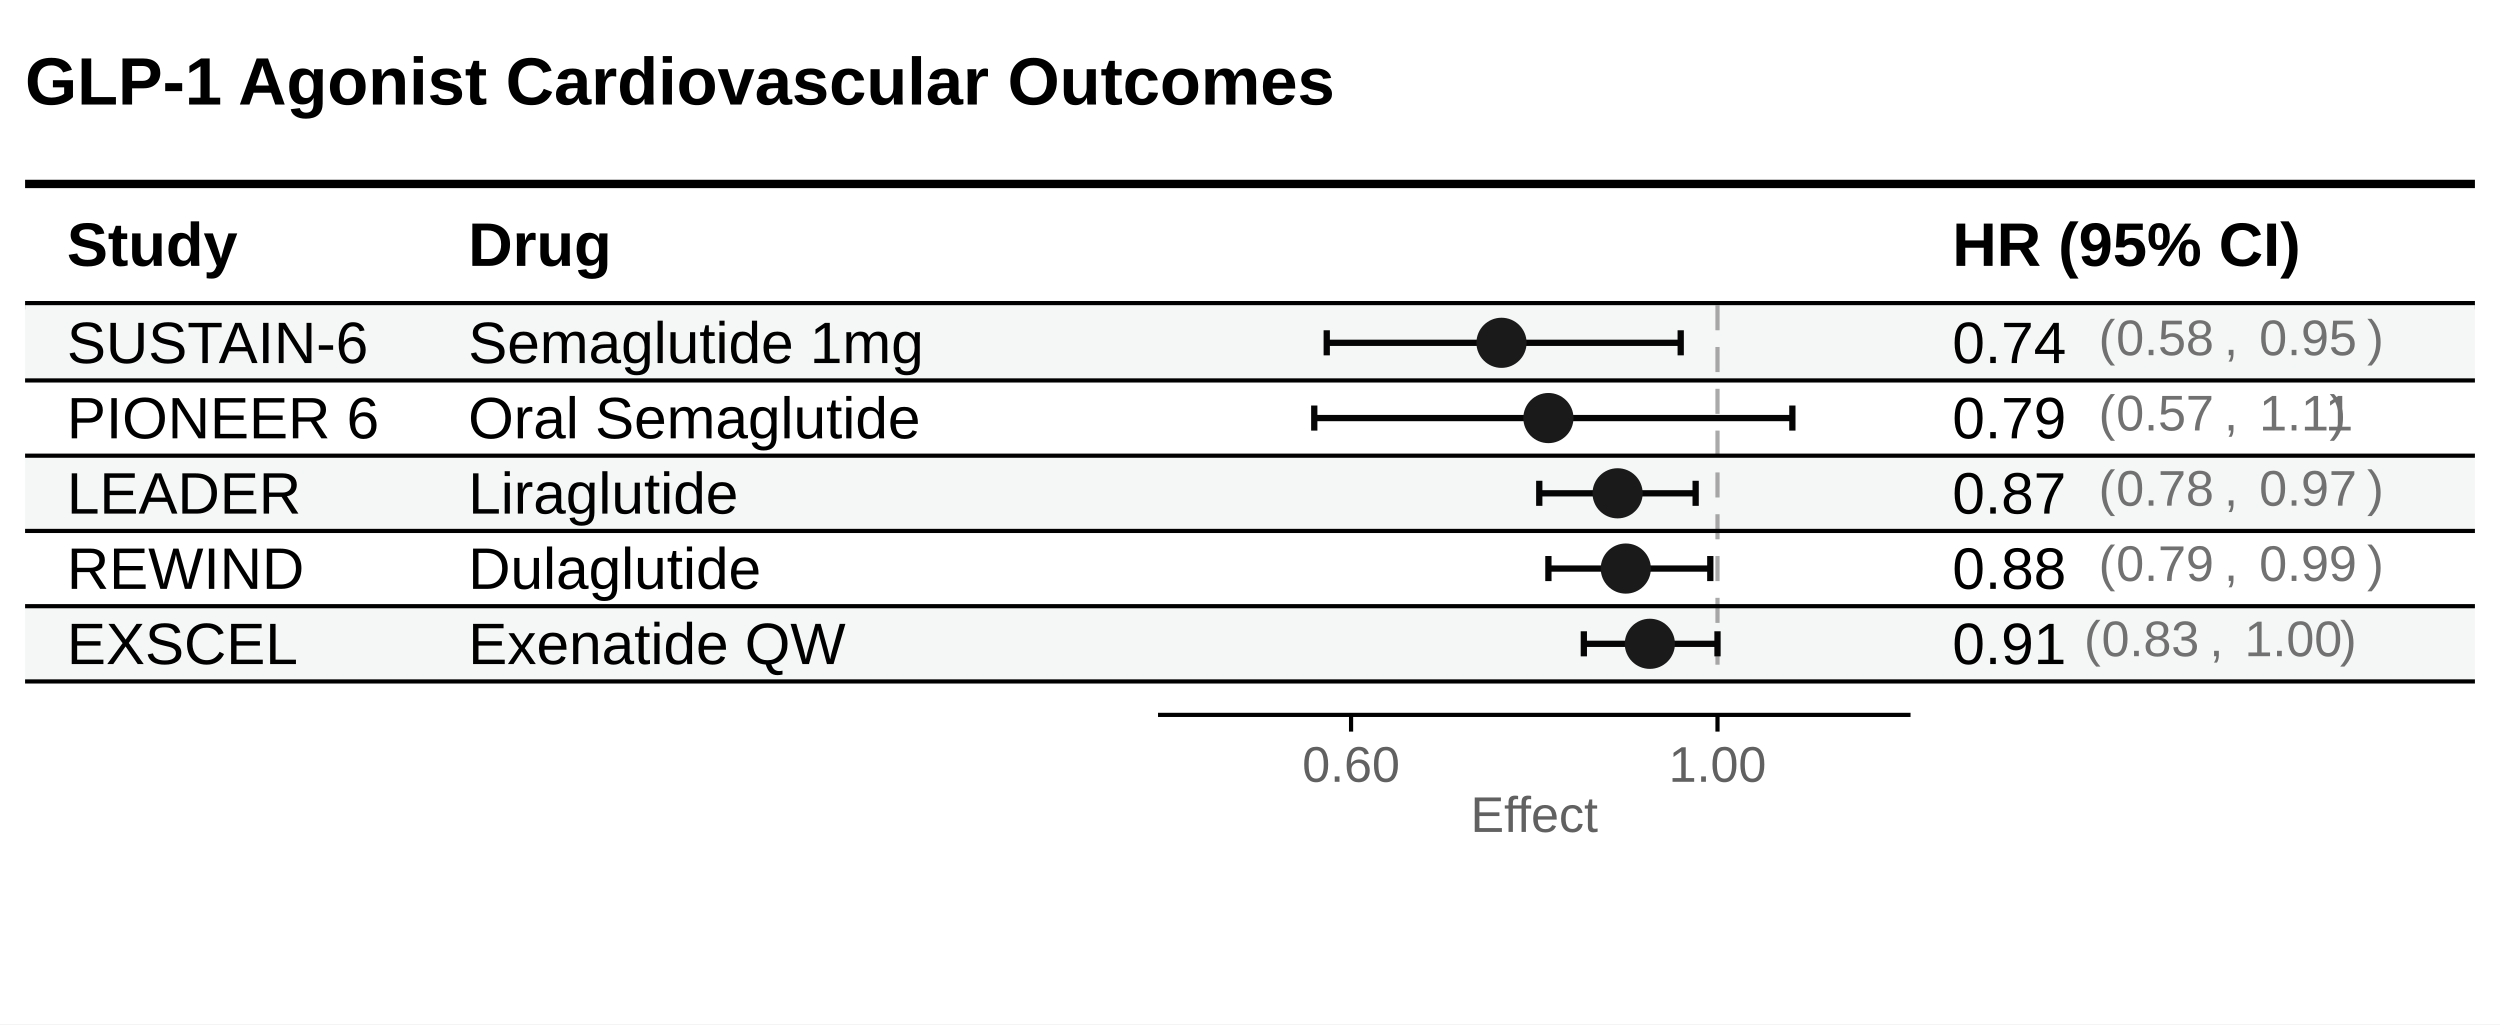
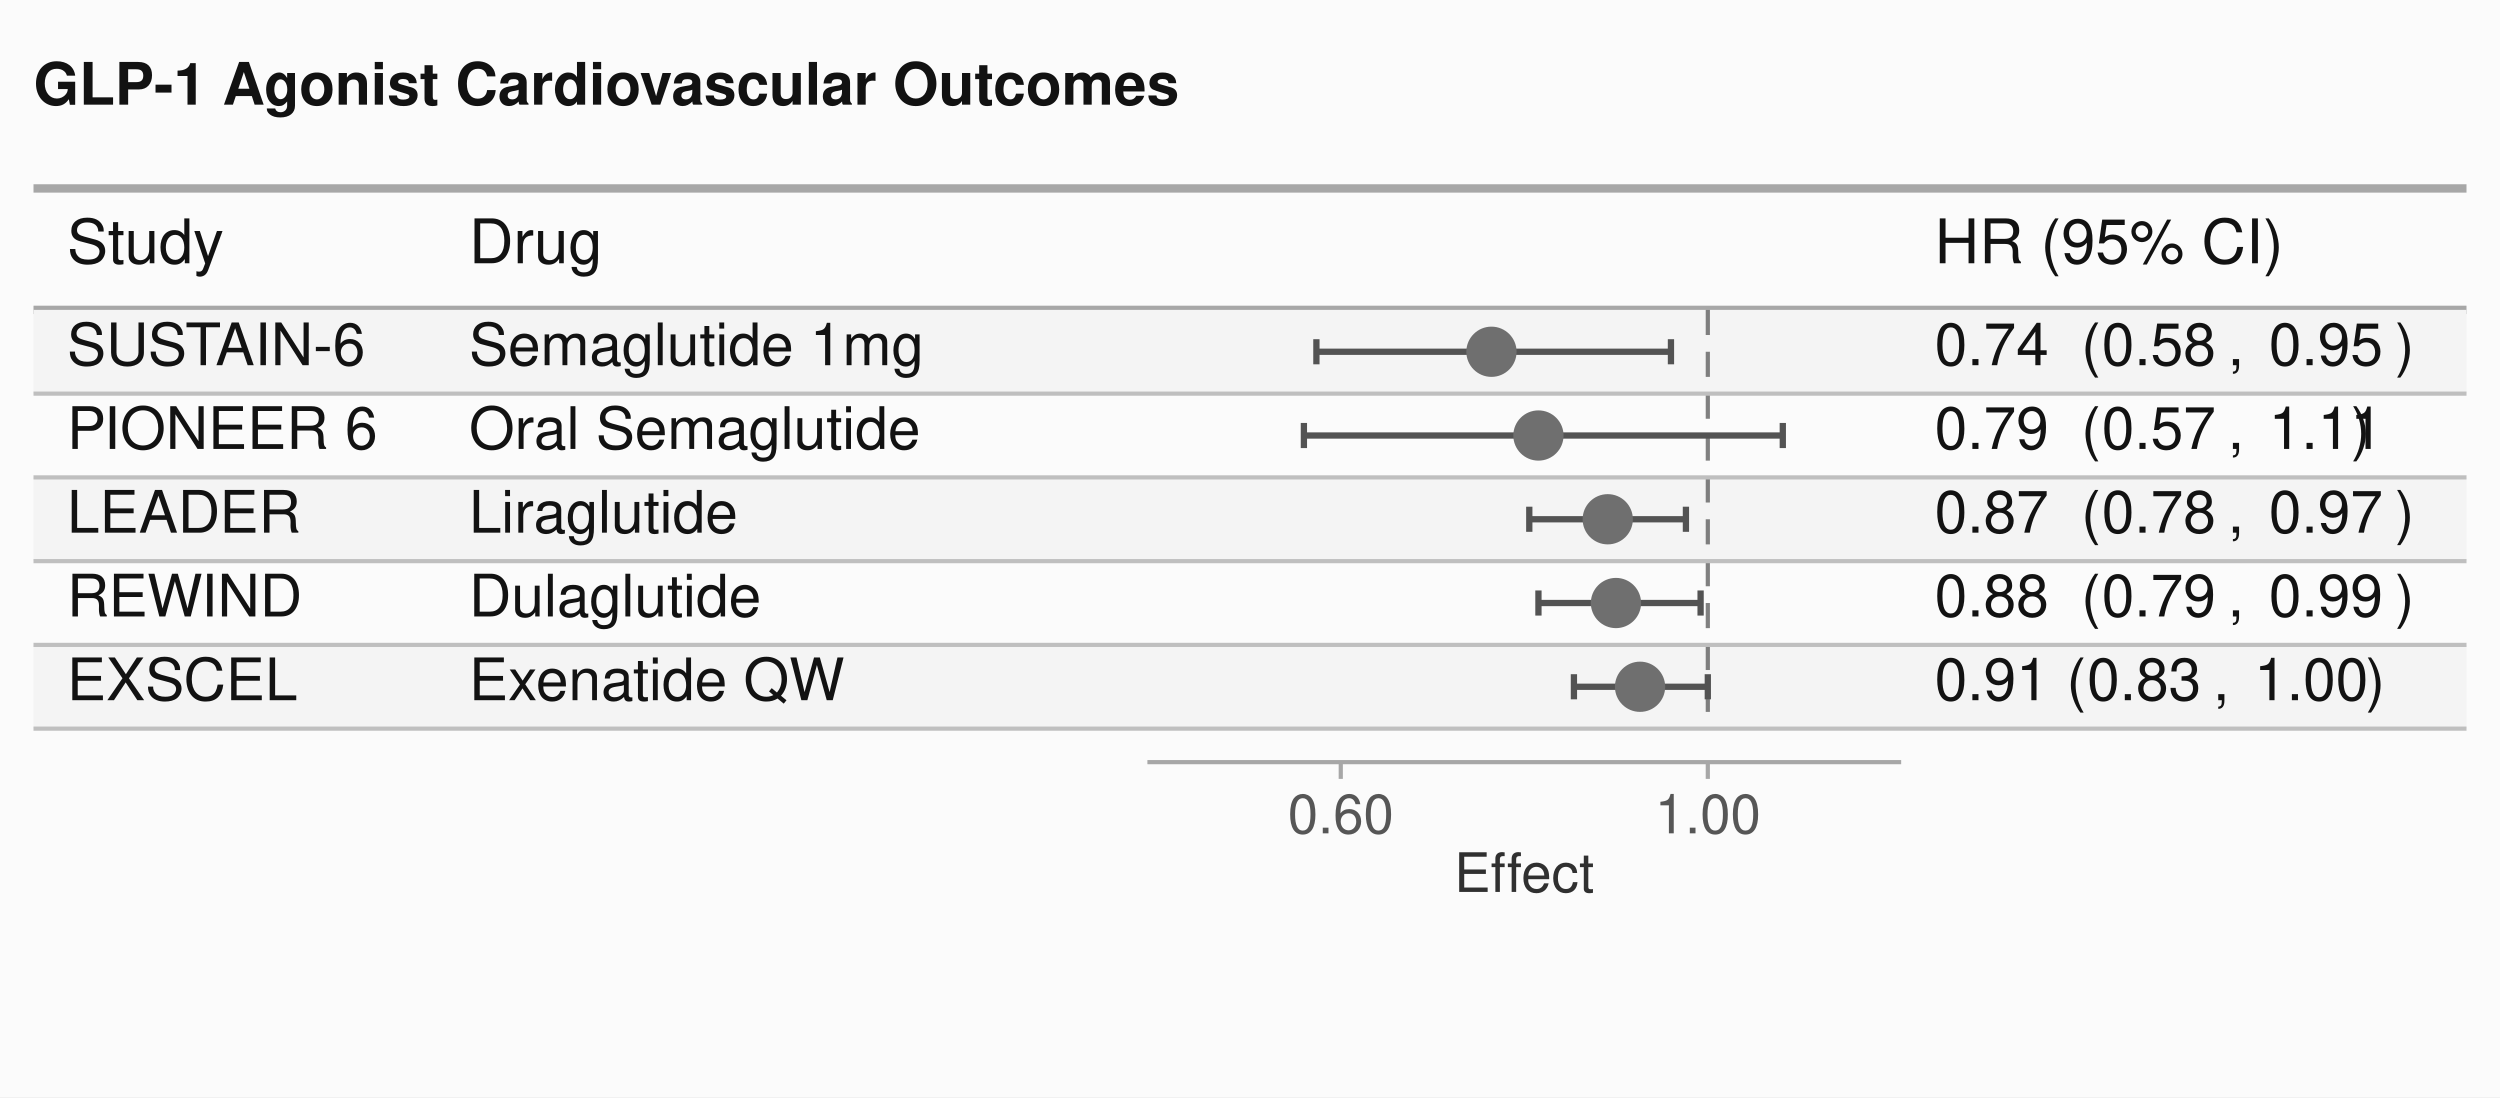
- <svg xmlns="http://www.w3.org/2000/svg" width="700" height="286.789" viewBox="0 0 598 245">
+ <svg xmlns="http://www.w3.org/2000/svg" width="700" height="307.203" viewBox="0 0 597 262">
  <style>
  text {
    font-variant-numeric: tabular-nums;
  }
</style>
-   <rect width="100%" height="100%" fill="#FFFFFF" />
-   <text x="6" y="25" font-family="Arial, Helvetica, sans-serif" font-size="16px" font-weight="600" fill="#000000">GLP-1 Agonist Cardiovascular Outcomes</text>
-   <line x1="6" x2="592" y1="44" y2="44" stroke="#000000" stroke-width="2" />
-   <text class="cell-text" dominant-baseline="central" x="16" y="58.5" font-family="Arial, Helvetica, sans-serif" font-size="14.7px" font-weight="600" fill="#000000">Study</text>
-   <text class="cell-text" dominant-baseline="central" x="112" y="58.5" font-family="Arial, Helvetica, sans-serif" font-size="14.7px" font-weight="600" text-anchor="start" fill="#000000">Drug</text>
-   <text class="cell-text" dominant-baseline="central" x="467" y="58.5" font-family="Arial, Helvetica, sans-serif" font-size="14.7px" font-weight="600" text-anchor="start" fill="#000000">HR (95% CI)</text>
-   <line x1="6" x2="592" y1="73" y2="73" stroke="#000000" stroke-width="2" />
-   <rect x="6" y="73" width="586" height="18" fill="#F5F6F6" />
-   <rect x="6" y="109" width="586" height="18" fill="#F5F6F6" />
-   <rect x="6" y="145" width="586" height="18" fill="#F5F6F6" />
-   <line x1="410.826" x2="410.826" y1="73" y2="163" stroke="#717171" stroke-width="1" stroke-opacity="0.6" stroke-dasharray="6,4" />
-   <g class="interval effect-0">
-     <line x1="317.356" x2="402.025" y1="82" y2="82" stroke="#050505" stroke-width="1.5" />
-     <line x1="317.356" x2="317.356" y1="79" y2="85" stroke="#050505" stroke-width="1.5" />
-     <line x1="402.025" x2="402.025" y1="79" y2="85" stroke="#050505" stroke-width="1.5" />
-     <circle cx="359.16" cy="82" r="6" fill="#1A1A1A" />
-   </g>
-   <g class="interval effect-0">
-     <line x1="314.372" x2="428.734" y1="100" y2="100" stroke="#050505" stroke-width="1.5" />
-     <line x1="314.372" x2="314.372" y1="97" y2="103" stroke="#050505" stroke-width="1.5" />
-     <line x1="428.734" x2="428.734" y1="97" y2="103" stroke="#050505" stroke-width="1.5" />
-     <circle cx="370.379" cy="100" r="6" fill="#1A1A1A" />
-   </g>
-   <g class="interval effect-0">
-     <line x1="368.193" x2="405.6" y1="118" y2="118" stroke="#050505" stroke-width="1.5" />
-     <line x1="368.193" x2="368.193" y1="115" y2="121" stroke="#050505" stroke-width="1.5" />
-     <line x1="405.6" x2="405.6" y1="115" y2="121" stroke="#050505" stroke-width="1.5" />
-     <circle cx="386.93" cy="118" r="6" fill="#1A1A1A" />
-   </g>
-   <g class="interval effect-0">
-     <line x1="370.379" x2="409.102" y1="136" y2="136" stroke="#050505" stroke-width="1.5" />
-     <line x1="370.379" x2="370.379" y1="133" y2="139" stroke="#050505" stroke-width="1.5" />
-     <line x1="409.102" x2="409.102" y1="133" y2="139" stroke="#050505" stroke-width="1.5" />
-     <circle cx="388.891" cy="136" r="6" fill="#1A1A1A" />
-   </g>
-   <g class="interval effect-0">
-     <line x1="378.854" x2="410.826" y1="154" y2="154" stroke="#050505" stroke-width="1.5" />
-     <line x1="378.854" x2="378.854" y1="151" y2="157" stroke="#050505" stroke-width="1.5" />
-     <line x1="410.826" x2="410.826" y1="151" y2="157" stroke="#050505" stroke-width="1.5" />
-     <circle cx="394.644" cy="154" r="6" fill="#1A1A1A" />
-   </g>
-   <g transform="translate(0, 171)">
-     <line x1="277" x2="457" y1="0" y2="0" stroke="#000000" stroke-width="1" />
-     <line x1="323.174" x2="323.174" y1="0" y2="4" stroke="#000000" stroke-width="1" />
-     <text x="323.174" y="16" text-anchor="middle" font-family="Arial, Helvetica, sans-serif" font-size="12px" font-weight="400" font-style="normal" fill="#616161">0.60</text>
-     <line x1="410.826" x2="410.826" y1="0" y2="4" stroke="#000000" stroke-width="1" />
-     <text x="410.826" y="16" text-anchor="middle" font-family="Arial, Helvetica, sans-serif" font-size="12px" font-weight="400" font-style="normal" fill="#616161">1.00</text>
-     <text x="367" y="28" text-anchor="middle" font-family="Arial, Helvetica, sans-serif" font-size="12px" font-weight="400" font-style="normal" fill="#616161">Effect</text>
-   </g>
-   <text class="cell-text" dominant-baseline="central" x="16" y="82" font-family="Arial, Helvetica, sans-serif" font-size="14px" font-weight="400" font-style="normal" fill="#000000">SUSTAIN-6</text>
-   <g font-family="Arial, Helvetica, sans-serif" font-size="14px" font-weight="400" font-style="normal" fill="#000000" transform="translate(112 73.6)">
+   <rect width="100%" height="100%" fill="#FBFBFB" />
+   <text x="8" y="25" font-family="'Helvetica Neue', Helvetica, Arial, sans-serif" font-size="14px" font-weight="600" fill="#121212">GLP-1 Agonist Cardiovascular Outcomes</text>
+   <line x1="8" x2="589" y1="45" y2="45" stroke="#A7A7A7" stroke-width="2" />
+   <text class="cell-text" dominant-baseline="central" x="16" y="59.5" font-family="'Helvetica Neue', Helvetica, Arial, sans-serif" font-size="14.7px" font-weight="400" fill="#121212">Study</text>
+   <text class="cell-text" dominant-baseline="central" x="112" y="59.5" font-family="'Helvetica Neue', Helvetica, Arial, sans-serif" font-size="14.7px" font-weight="400" text-anchor="start" fill="#121212">Drug</text>
+   <text class="cell-text" dominant-baseline="central" x="462" y="59.5" font-family="'Helvetica Neue', Helvetica, Arial, sans-serif" font-size="14.7px" font-weight="400" text-anchor="start" fill="#121212">HR (95% CI)</text>
+   <line x1="8" x2="589" y1="74" y2="74" stroke="#A7A7A7" stroke-width="2" />
+   <rect x="8" y="74" width="581" height="20" fill="#F4F4F4" />
+   <rect x="8" y="114" width="581" height="20" fill="#F4F4F4" />
+   <rect x="8" y="154" width="581" height="20" fill="#F4F4F4" />
+   <line x1="407.826" x2="407.826" y1="74" y2="174" stroke="#303030" stroke-width="1" stroke-opacity="0.6" stroke-dasharray="6,4" />
+   <g class="interval effect-0">
+     <line x1="314.356" x2="399.025" y1="84" y2="84" stroke="#535353" stroke-width="1.5" />
+     <line x1="314.356" x2="314.356" y1="81" y2="87" stroke="#535353" stroke-width="1.5" />
+     <line x1="399.025" x2="399.025" y1="81" y2="87" stroke="#535353" stroke-width="1.5" />
+     <circle cx="356.16" cy="84" r="6" fill="#6F6F6F" />
+   </g>
+   <g class="interval effect-0">
+     <line x1="311.372" x2="425.734" y1="104" y2="104" stroke="#535353" stroke-width="1.5" />
+     <line x1="311.372" x2="311.372" y1="101" y2="107" stroke="#535353" stroke-width="1.5" />
+     <line x1="425.734" x2="425.734" y1="101" y2="107" stroke="#535353" stroke-width="1.5" />
+     <circle cx="367.379" cy="104" r="6" fill="#6F6F6F" />
+   </g>
+   <g class="interval effect-0">
+     <line x1="365.193" x2="402.6" y1="124" y2="124" stroke="#535353" stroke-width="1.5" />
+     <line x1="365.193" x2="365.193" y1="121" y2="127" stroke="#535353" stroke-width="1.5" />
+     <line x1="402.6" x2="402.6" y1="121" y2="127" stroke="#535353" stroke-width="1.5" />
+     <circle cx="383.93" cy="124" r="6" fill="#6F6F6F" />
+   </g>
+   <g class="interval effect-0">
+     <line x1="367.379" x2="406.102" y1="144" y2="144" stroke="#535353" stroke-width="1.5" />
+     <line x1="367.379" x2="367.379" y1="141" y2="147" stroke="#535353" stroke-width="1.5" />
+     <line x1="406.102" x2="406.102" y1="141" y2="147" stroke="#535353" stroke-width="1.5" />
+     <circle cx="385.891" cy="144" r="6" fill="#6F6F6F" />
+   </g>
+   <g class="interval effect-0">
+     <line x1="375.854" x2="407.826" y1="164" y2="164" stroke="#535353" stroke-width="1.5" />
+     <line x1="375.854" x2="375.854" y1="161" y2="167" stroke="#535353" stroke-width="1.5" />
+     <line x1="407.826" x2="407.826" y1="161" y2="167" stroke="#535353" stroke-width="1.5" />
+     <circle cx="391.644" cy="164" r="6" fill="#6F6F6F" />
+   </g>
+   <g transform="translate(0, 182)">
+     <line x1="274" x2="454" y1="0" y2="0" stroke="#A7A7A7" stroke-width="1" />
+     <line x1="320.174" x2="320.174" y1="0" y2="4" stroke="#A7A7A7" stroke-width="1" />
+     <text x="320.174" y="17" text-anchor="middle" font-family="'Helvetica Neue', Helvetica, Arial, sans-serif" font-size="13px" font-weight="400" font-style="normal" fill="#565656">0.60</text>
+     <line x1="407.826" x2="407.826" y1="0" y2="4" stroke="#A7A7A7" stroke-width="1" />
+     <text x="407.826" y="17" text-anchor="middle" font-family="'Helvetica Neue', Helvetica, Arial, sans-serif" font-size="13px" font-weight="400" font-style="normal" fill="#565656">1.00</text>
+     <text x="364" y="31" text-anchor="middle" font-family="'Helvetica Neue', Helvetica, Arial, sans-serif" font-size="13px" font-weight="400" font-style="normal" fill="#303030">Effect</text>
+   </g>
+   <text class="cell-text" dominant-baseline="central" x="16" y="84" font-family="'Helvetica Neue', Helvetica, Arial, sans-serif" font-size="14px" font-weight="400" font-style="normal" fill="#121212">SUSTAIN-6</text>
+   <g font-family="'Helvetica Neue', Helvetica, Arial, sans-serif" font-size="14px" font-weight="400" font-style="normal" fill="#121212" transform="translate(112 75.6)">
    <text y="8.40" dominant-baseline="central">Semaglutide 1mg</text>
  </g>
-   <g font-family="Arial, Helvetica, sans-serif" font-size="14px" font-weight="400" font-style="normal" fill="#000000" transform="translate(467 73.6)">
+   <g font-family="'Helvetica Neue', Helvetica, Arial, sans-serif" font-size="14px" font-weight="400" font-style="normal" fill="#121212" transform="translate(462 75.6)">
    <g>
      <g transform="translate(0 0)">
        <text y="8.40" dominant-baseline="central">0.74</text>
      </g>
      <g transform="translate(30.1 0)">
        <text y="8.40" dominant-baseline="central"> </text>
      </g>
      <g transform="translate(35 0)">
        <g>
          <g transform="translate(0 0)">
-             <text y="7.20" font-size="12" fill="#717171" dominant-baseline="central">(</text>
-           </g>
-           <g transform="translate(4.2 0)">
-             <text y="7.20" font-size="12" fill="#717171" dominant-baseline="central">0.58</text>
-           </g>
-           <g transform="translate(30 0)">
-             <text y="7.20" font-size="12" fill="#717171" dominant-baseline="central">, </text>
-           </g>
-           <g transform="translate(38.4 0)">
-             <text y="7.20" font-size="12" fill="#717171" dominant-baseline="central">0.95</text>
-           </g>
-           <g transform="translate(64.2 0)">
-             <text y="7.20" font-size="12" fill="#717171" dominant-baseline="central">)</text>
-           </g>
-         </g>
-       </g>
-     </g>
-   </g>
-   <line x1="6" x2="592" y1="91" y2="91" stroke="#000000" stroke-width="1" />
-   <text class="cell-text" dominant-baseline="central" x="16" y="100" font-family="Arial, Helvetica, sans-serif" font-size="14px" font-weight="400" font-style="normal" fill="#000000">PIONEER 6</text>
-   <g font-family="Arial, Helvetica, sans-serif" font-size="14px" font-weight="400" font-style="normal" fill="#000000" transform="translate(112 91.6)">
+             <text y="8.40" dominant-baseline="central">(</text>
+           </g>
+           <g transform="translate(4.9 0)">
+             <text y="8.40" dominant-baseline="central">0.58</text>
+           </g>
+           <g transform="translate(35 0)">
+             <text y="8.40" dominant-baseline="central">, </text>
+           </g>
+           <g transform="translate(44.8 0)">
+             <text y="8.40" dominant-baseline="central">0.95</text>
+           </g>
+           <g transform="translate(74.9 0)">
+             <text y="8.40" dominant-baseline="central">)</text>
+           </g>
+         </g>
+       </g>
+     </g>
+   </g>
+   <line x1="8" x2="589" y1="94" y2="94" stroke="#BFBFBF" stroke-width="1" />
+   <text class="cell-text" dominant-baseline="central" x="16" y="104" font-family="'Helvetica Neue', Helvetica, Arial, sans-serif" font-size="14px" font-weight="400" font-style="normal" fill="#121212">PIONEER 6</text>
+   <g font-family="'Helvetica Neue', Helvetica, Arial, sans-serif" font-size="14px" font-weight="400" font-style="normal" fill="#121212" transform="translate(112 95.6)">
    <text y="8.40" dominant-baseline="central">Oral Semaglutide</text>
  </g>
-   <g font-family="Arial, Helvetica, sans-serif" font-size="14px" font-weight="400" font-style="normal" fill="#000000" transform="translate(467 91.6)">
+   <g font-family="'Helvetica Neue', Helvetica, Arial, sans-serif" font-size="14px" font-weight="400" font-style="normal" fill="#121212" transform="translate(462 95.6)">
    <g>
      <g transform="translate(0 0)">
        <text y="8.40" dominant-baseline="central">0.79</text>
      </g>
      <g transform="translate(30.1 0)">
        <text y="8.40" dominant-baseline="central"> </text>
      </g>
      <g transform="translate(35 0)">
        <g>
          <g transform="translate(0 0)">
-             <text y="7.20" font-size="12" fill="#717171" dominant-baseline="central">(</text>
-           </g>
-           <g transform="translate(4.2 0)">
-             <text y="7.20" font-size="12" fill="#717171" dominant-baseline="central">0.57</text>
-           </g>
-           <g transform="translate(30 0)">
-             <text y="7.20" font-size="12" fill="#717171" dominant-baseline="central">, </text>
-           </g>
-           <g transform="translate(38.4 0)">
-             <text y="7.20" font-size="12" fill="#717171" dominant-baseline="central">1.11</text>
-           </g>
-           <g transform="translate(55.2 0)">
-             <text y="7.20" font-size="12" fill="#717171" dominant-baseline="central">)</text>
-           </g>
-         </g>
-       </g>
-     </g>
-   </g>
-   <line x1="6" x2="592" y1="109" y2="109" stroke="#000000" stroke-width="1" />
-   <text class="cell-text" dominant-baseline="central" x="16" y="118" font-family="Arial, Helvetica, sans-serif" font-size="14px" font-weight="400" font-style="normal" fill="#000000">LEADER</text>
-   <g font-family="Arial, Helvetica, sans-serif" font-size="14px" font-weight="400" font-style="normal" fill="#000000" transform="translate(112 109.6)">
+             <text y="8.40" dominant-baseline="central">(</text>
+           </g>
+           <g transform="translate(4.9 0)">
+             <text y="8.40" dominant-baseline="central">0.57</text>
+           </g>
+           <g transform="translate(35 0)">
+             <text y="8.40" dominant-baseline="central">, </text>
+           </g>
+           <g transform="translate(44.8 0)">
+             <text y="8.40" dominant-baseline="central">1.11</text>
+           </g>
+           <g transform="translate(64.4 0)">
+             <text y="8.40" dominant-baseline="central">)</text>
+           </g>
+         </g>
+       </g>
+     </g>
+   </g>
+   <line x1="8" x2="589" y1="114" y2="114" stroke="#BFBFBF" stroke-width="1" />
+   <text class="cell-text" dominant-baseline="central" x="16" y="124" font-family="'Helvetica Neue', Helvetica, Arial, sans-serif" font-size="14px" font-weight="400" font-style="normal" fill="#121212">LEADER</text>
+   <g font-family="'Helvetica Neue', Helvetica, Arial, sans-serif" font-size="14px" font-weight="400" font-style="normal" fill="#121212" transform="translate(112 115.6)">
    <text y="8.40" dominant-baseline="central">Liraglutide</text>
  </g>
-   <g font-family="Arial, Helvetica, sans-serif" font-size="14px" font-weight="400" font-style="normal" fill="#000000" transform="translate(467 109.6)">
+   <g font-family="'Helvetica Neue', Helvetica, Arial, sans-serif" font-size="14px" font-weight="400" font-style="normal" fill="#121212" transform="translate(462 115.6)">
    <g>
      <g transform="translate(0 0)">
        <text y="8.40" dominant-baseline="central">0.87</text>
      </g>
      <g transform="translate(30.1 0)">
        <text y="8.40" dominant-baseline="central"> </text>
      </g>
      <g transform="translate(35 0)">
        <g>
          <g transform="translate(0 0)">
-             <text y="7.20" font-size="12" fill="#717171" dominant-baseline="central">(</text>
-           </g>
-           <g transform="translate(4.2 0)">
-             <text y="7.20" font-size="12" fill="#717171" dominant-baseline="central">0.78</text>
-           </g>
-           <g transform="translate(30 0)">
-             <text y="7.20" font-size="12" fill="#717171" dominant-baseline="central">, </text>
-           </g>
-           <g transform="translate(38.4 0)">
-             <text y="7.20" font-size="12" fill="#717171" dominant-baseline="central">0.97</text>
-           </g>
-           <g transform="translate(64.2 0)">
-             <text y="7.20" font-size="12" fill="#717171" dominant-baseline="central">)</text>
-           </g>
-         </g>
-       </g>
-     </g>
-   </g>
-   <line x1="6" x2="592" y1="127" y2="127" stroke="#000000" stroke-width="1" />
-   <text class="cell-text" dominant-baseline="central" x="16" y="136" font-family="Arial, Helvetica, sans-serif" font-size="14px" font-weight="400" font-style="normal" fill="#000000">REWIND</text>
-   <g font-family="Arial, Helvetica, sans-serif" font-size="14px" font-weight="400" font-style="normal" fill="#000000" transform="translate(112 127.6)">
+             <text y="8.40" dominant-baseline="central">(</text>
+           </g>
+           <g transform="translate(4.9 0)">
+             <text y="8.40" dominant-baseline="central">0.78</text>
+           </g>
+           <g transform="translate(35 0)">
+             <text y="8.40" dominant-baseline="central">, </text>
+           </g>
+           <g transform="translate(44.8 0)">
+             <text y="8.40" dominant-baseline="central">0.97</text>
+           </g>
+           <g transform="translate(74.9 0)">
+             <text y="8.40" dominant-baseline="central">)</text>
+           </g>
+         </g>
+       </g>
+     </g>
+   </g>
+   <line x1="8" x2="589" y1="134" y2="134" stroke="#BFBFBF" stroke-width="1" />
+   <text class="cell-text" dominant-baseline="central" x="16" y="144" font-family="'Helvetica Neue', Helvetica, Arial, sans-serif" font-size="14px" font-weight="400" font-style="normal" fill="#121212">REWIND</text>
+   <g font-family="'Helvetica Neue', Helvetica, Arial, sans-serif" font-size="14px" font-weight="400" font-style="normal" fill="#121212" transform="translate(112 135.6)">
    <text y="8.40" dominant-baseline="central">Dulaglutide</text>
  </g>
-   <g font-family="Arial, Helvetica, sans-serif" font-size="14px" font-weight="400" font-style="normal" fill="#000000" transform="translate(467 127.6)">
+   <g font-family="'Helvetica Neue', Helvetica, Arial, sans-serif" font-size="14px" font-weight="400" font-style="normal" fill="#121212" transform="translate(462 135.6)">
    <g>
      <g transform="translate(0 0)">
        <text y="8.40" dominant-baseline="central">0.88</text>
      </g>
      <g transform="translate(30.1 0)">
        <text y="8.40" dominant-baseline="central"> </text>
      </g>
      <g transform="translate(35 0)">
        <g>
          <g transform="translate(0 0)">
-             <text y="7.20" font-size="12" fill="#717171" dominant-baseline="central">(</text>
-           </g>
-           <g transform="translate(4.2 0)">
-             <text y="7.20" font-size="12" fill="#717171" dominant-baseline="central">0.79</text>
-           </g>
-           <g transform="translate(30 0)">
-             <text y="7.20" font-size="12" fill="#717171" dominant-baseline="central">, </text>
-           </g>
-           <g transform="translate(38.4 0)">
-             <text y="7.20" font-size="12" fill="#717171" dominant-baseline="central">0.99</text>
-           </g>
-           <g transform="translate(64.2 0)">
-             <text y="7.20" font-size="12" fill="#717171" dominant-baseline="central">)</text>
-           </g>
-         </g>
-       </g>
-     </g>
-   </g>
-   <line x1="6" x2="592" y1="145" y2="145" stroke="#000000" stroke-width="1" />
-   <text class="cell-text" dominant-baseline="central" x="16" y="154" font-family="Arial, Helvetica, sans-serif" font-size="14px" font-weight="400" font-style="normal" fill="#000000">EXSCEL</text>
-   <g font-family="Arial, Helvetica, sans-serif" font-size="14px" font-weight="400" font-style="normal" fill="#000000" transform="translate(112 145.6)">
+             <text y="8.40" dominant-baseline="central">(</text>
+           </g>
+           <g transform="translate(4.9 0)">
+             <text y="8.40" dominant-baseline="central">0.79</text>
+           </g>
+           <g transform="translate(35 0)">
+             <text y="8.40" dominant-baseline="central">, </text>
+           </g>
+           <g transform="translate(44.8 0)">
+             <text y="8.40" dominant-baseline="central">0.99</text>
+           </g>
+           <g transform="translate(74.9 0)">
+             <text y="8.40" dominant-baseline="central">)</text>
+           </g>
+         </g>
+       </g>
+     </g>
+   </g>
+   <line x1="8" x2="589" y1="154" y2="154" stroke="#BFBFBF" stroke-width="1" />
+   <text class="cell-text" dominant-baseline="central" x="16" y="164" font-family="'Helvetica Neue', Helvetica, Arial, sans-serif" font-size="14px" font-weight="400" font-style="normal" fill="#121212">EXSCEL</text>
+   <g font-family="'Helvetica Neue', Helvetica, Arial, sans-serif" font-size="14px" font-weight="400" font-style="normal" fill="#121212" transform="translate(112 155.6)">
    <text y="8.40" dominant-baseline="central">Exenatide QW</text>
  </g>
-   <g font-family="Arial, Helvetica, sans-serif" font-size="14px" font-weight="400" font-style="normal" fill="#000000" transform="translate(467 145.6)">
+   <g font-family="'Helvetica Neue', Helvetica, Arial, sans-serif" font-size="14px" font-weight="400" font-style="normal" fill="#121212" transform="translate(462 155.6)">
    <g>
      <g transform="translate(0 0)">
        <text y="8.40" dominant-baseline="central">0.91</text>
      </g>
      <g transform="translate(26.6 0)">
        <text y="8.40" dominant-baseline="central"> </text>
      </g>
      <g transform="translate(31.5 0)">
        <g>
          <g transform="translate(0 0)">
-             <text y="7.20" font-size="12" fill="#717171" dominant-baseline="central">(</text>
-           </g>
-           <g transform="translate(4.2 0)">
-             <text y="7.20" font-size="12" fill="#717171" dominant-baseline="central">0.83</text>
-           </g>
-           <g transform="translate(30 0)">
-             <text y="7.20" font-size="12" fill="#717171" dominant-baseline="central">, </text>
-           </g>
-           <g transform="translate(38.4 0)">
-             <text y="7.20" font-size="12" fill="#717171" dominant-baseline="central">1.00</text>
-           </g>
-           <g transform="translate(61.2 0)">
-             <text y="7.20" font-size="12" fill="#717171" dominant-baseline="central">)</text>
-           </g>
-         </g>
-       </g>
-     </g>
-   </g>
-   <line x1="6" x2="592" y1="163" y2="163" stroke="#000000" stroke-width="1" />
+             <text y="8.40" dominant-baseline="central">(</text>
+           </g>
+           <g transform="translate(4.9 0)">
+             <text y="8.40" dominant-baseline="central">0.83</text>
+           </g>
+           <g transform="translate(35 0)">
+             <text y="8.40" dominant-baseline="central">, </text>
+           </g>
+           <g transform="translate(44.8 0)">
+             <text y="8.40" dominant-baseline="central">1.00</text>
+           </g>
+           <g transform="translate(71.4 0)">
+             <text y="8.40" dominant-baseline="central">)</text>
+           </g>
+         </g>
+       </g>
+     </g>
+   </g>
+   <line x1="8" x2="589" y1="174" y2="174" stroke="#BFBFBF" stroke-width="1" />
</svg>
